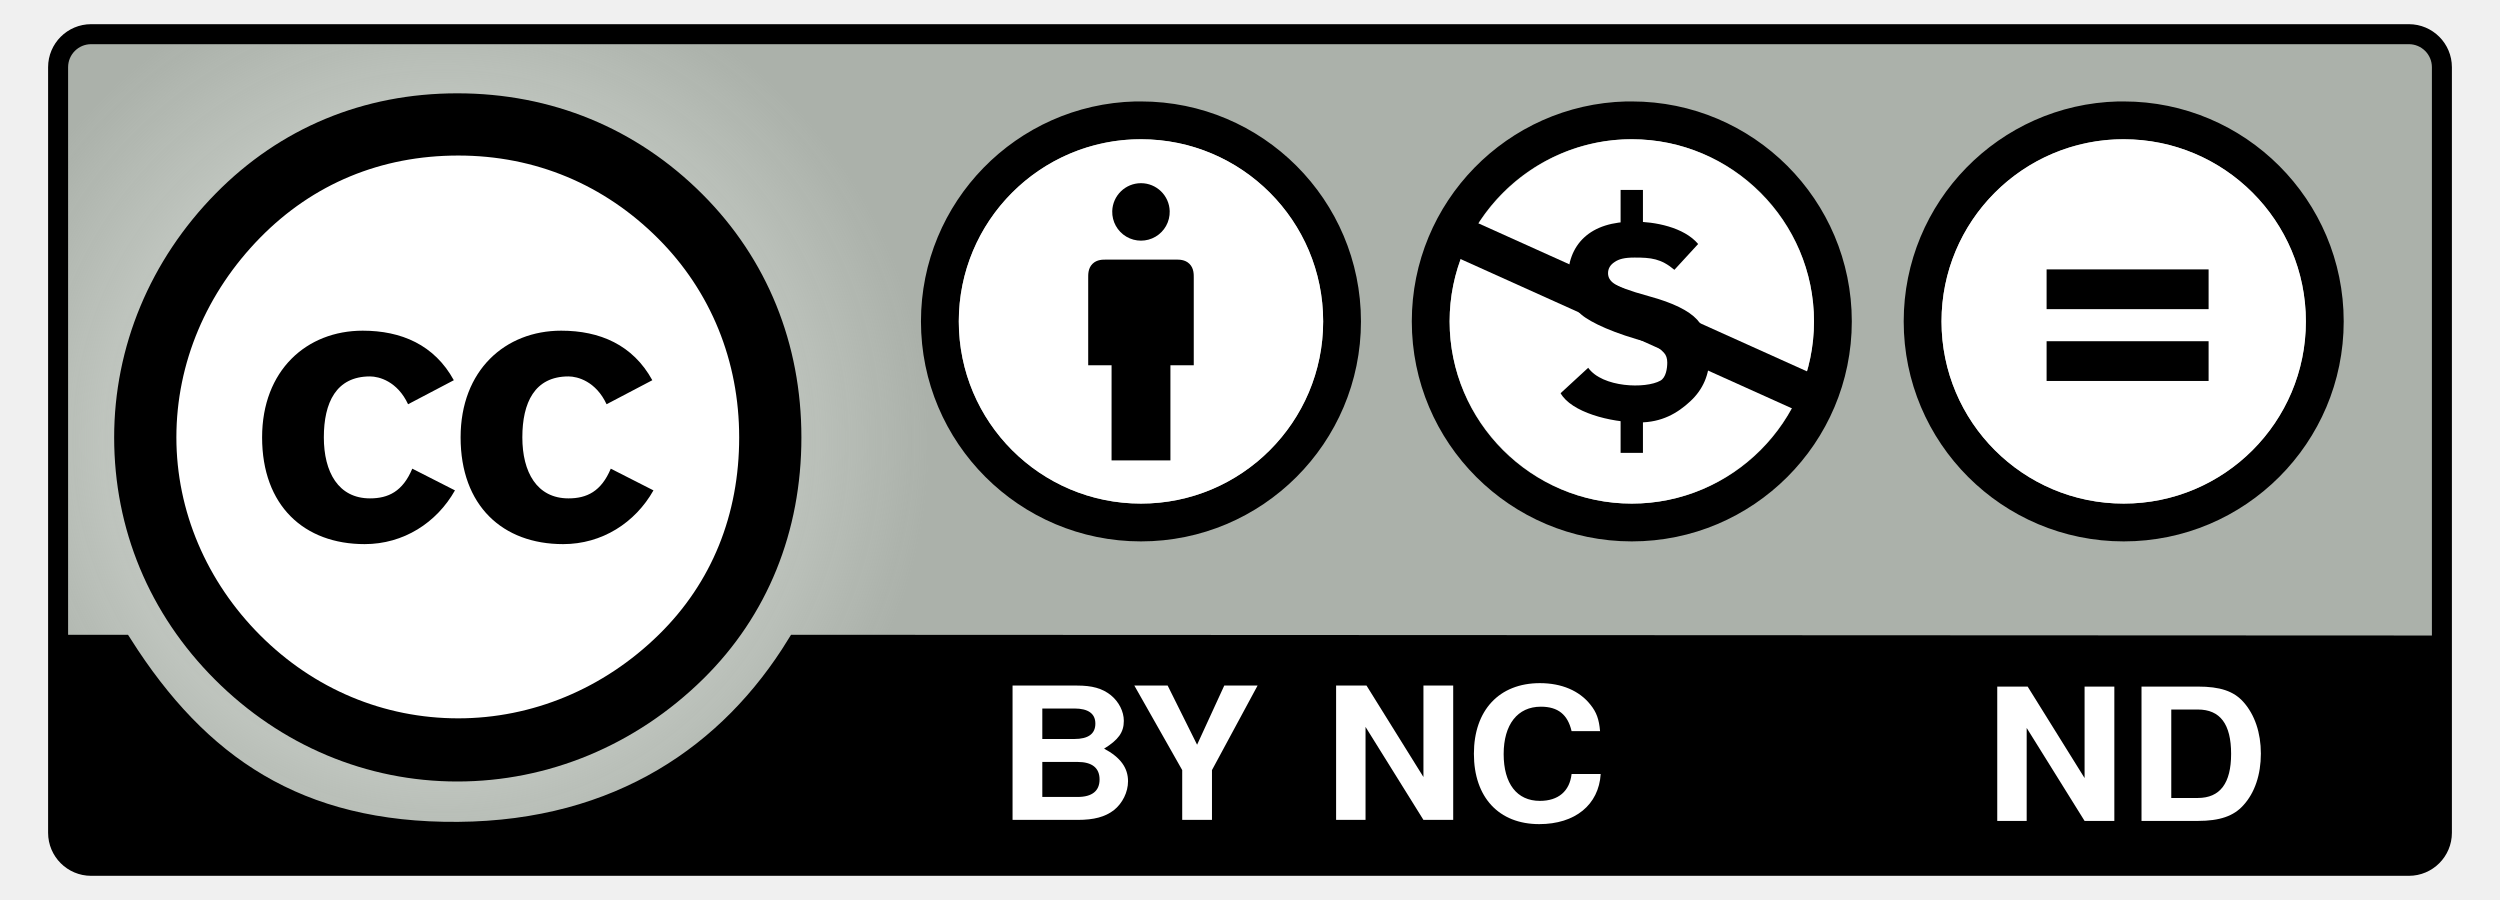
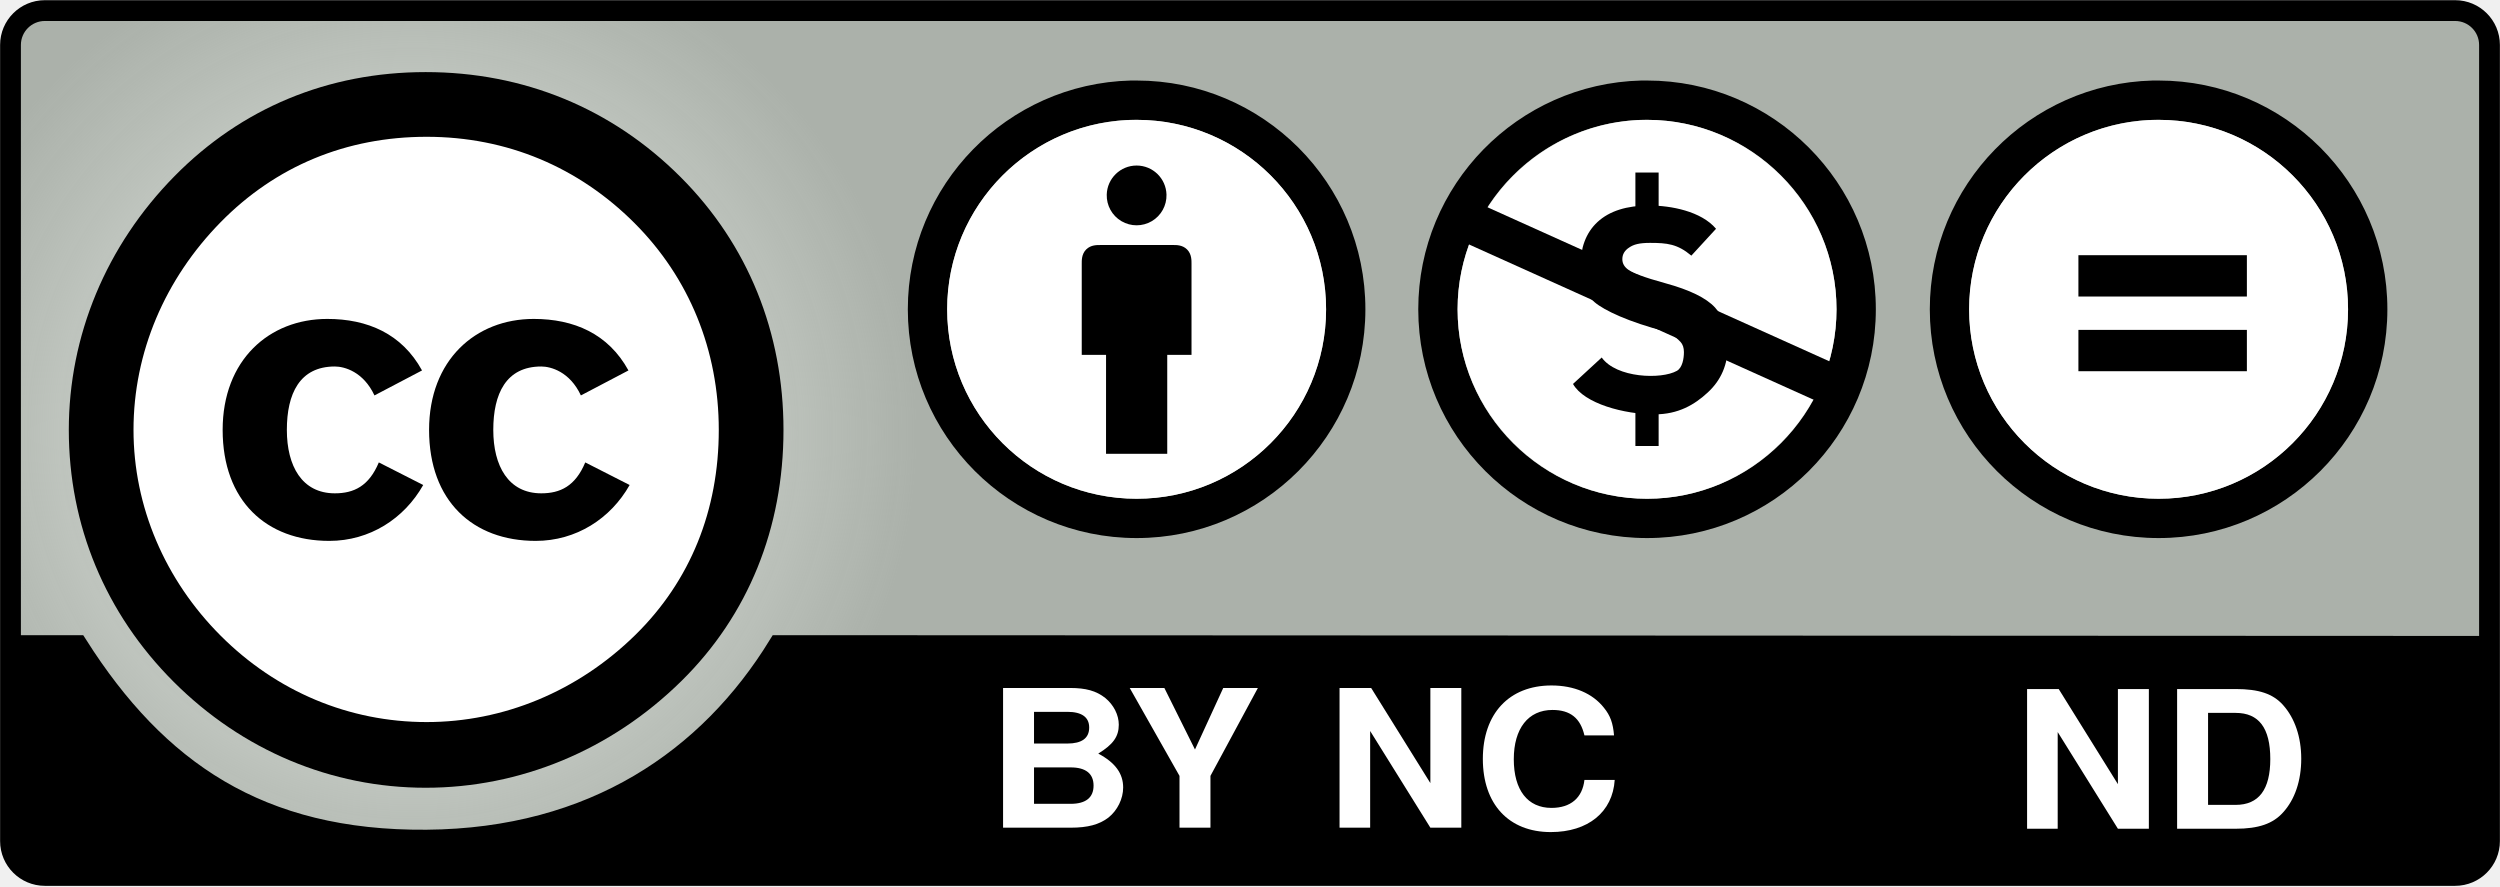
- <svg xmlns="http://www.w3.org/2000/svg" xml:space="preserve" style="fill-rule:evenodd;clip-rule:evenodd" viewBox="0 0 125 45">
+ <svg xmlns="http://www.w3.org/2000/svg" xml:space="preserve" style="fill-rule:evenodd;clip-rule:evenodd" viewBox="2.4 1.2 120.2 42.6">
  <g>
    <path d="M0 0h125v45H0z" style="fill:none" />
    <clipPath id="a">
      <path d="M0 0h125v45H0z" />
    </clipPath>
    <g clip-path="url(#a)">
      <path d="M119.097 191.111v38.28c0 .911-.74 1.651-1.652 1.651H1.558c-.911 0-1.651-.74-1.651-1.651v-38.28c0-.911.74-1.651 1.651-1.651h115.887c.912 0 1.652.74 1.652 1.651Z" style="fill:url(#b);stroke:#000;stroke-width:1px" transform="translate(2.998 -187.751)" />
      <path d="M.076 219.99h3.052c3.812 5.997 8.731 9.418 16.783 9.354s13.589-3.928 16.923-9.354l81.957.037-.01 9.369-1.856 1.502H1.935l-1.68-1.414z" style="fill-rule:nonzero;stroke:#000;stroke-width:1px" transform="translate(2.998 -187.751)" />
      <path d="M36 78.188c0 8.871-7.191 16.062-16.062 16.062S3.875 87.059 3.875 78.188s7.191-16.063 16.063-16.063S36 69.316 36 78.188" style="fill:#fff;fill-rule:nonzero" transform="translate(2.952 -56.317)" />
      <path d="M19.681 60.977c-4.713 0-8.861 1.744-12.067 4.996-3.3 3.347-5.091 7.684-5.091 12.208 0 4.573 1.744 8.815 5.044 12.114s7.589 5.091 12.114 5.091c4.524 0 8.908-1.791 12.302-5.137 3.205-3.158 4.902-7.353 4.902-12.067 0-4.667-1.697-8.908-4.95-12.161-3.299-3.3-7.541-5.044-12.255-5.044zm.047 3.111c3.865 0 7.306 1.461 9.993 4.148 2.639 2.639 4.053 6.128 4.053 9.945 0 3.865-1.367 7.259-4.006 9.852-2.781 2.733-6.364 4.195-10.04 4.195-3.723 0-7.212-1.461-9.899-4.148s-4.195-6.222-4.195-9.899c0-3.723 1.509-7.258 4.195-9.993 2.64-2.686 6.034-4.1 9.899-4.1" style="fill-rule:nonzero" transform="translate(3.185 -56.311)" />
      <path d="M19.506 75.322c-.972-1.772-2.63-2.477-4.555-2.477-2.801 0-5.031 1.981-5.031 5.335 0 3.412 2.097 5.337 5.127 5.337 1.944 0 3.602-1.068 4.516-2.687l-2.134-1.086c-.477 1.142-1.201 1.486-2.115 1.486-1.582 0-2.307-1.315-2.307-3.049s.611-3.049 2.307-3.049c.457 0 1.372.247 1.905 1.391z" style="fill-rule:nonzero" transform="translate(3.185 -56.311)" />
      <path d="M19.506 75.322c-.972-1.772-2.63-2.477-4.555-2.477-2.801 0-5.031 1.981-5.031 5.335 0 3.412 2.097 5.337 5.127 5.337 1.944 0 3.602-1.068 4.516-2.687l-2.134-1.086c-.477 1.142-1.201 1.486-2.115 1.486-1.582 0-2.307-1.315-2.307-3.049s.611-3.049 2.307-3.049c.457 0 1.372.247 1.905 1.391z" style="fill-rule:nonzero" transform="translate(13.11 -56.311)" />
      <text style="font-family:&quot;Helvetica-Bold&quot;,&quot;Helvetica&quot;;font-weight:700;font-size:9.545px;fill:#fff" transform="matrix(1.0351 0 0 .96606 49.819 40.995)">BY<tspan x="13.101px 15.758px" y="0px 0px"> N</tspan>C</text>
      <path d="M91.221 62.753c-5.941.15-10.721 5.022-10.721 10.999 0 6.072 4.928 10.999 11 10.999s11-4.928 11-10.999-4.928-10.999-11-10.999c-.095 0-.185-.002-.279 0m-.011 1.891c.098-.004.192 0 .29 0 5.029 0 9.11 4.08 9.11 9.108s-4.081 9.109-9.11 9.109-9.109-4.08-9.109-9.109c0-4.929 3.927-8.953 8.819-9.108" style="fill-rule:nonzero" transform="translate(14.685 -57.681)" />
      <path d="M30.01 31.878c0 14.671-11.893 26.564-26.564 26.564s-26.564-11.893-26.564-26.564S-11.225 5.314 3.446 5.314 30.01 17.207 30.01 31.878" style="fill:#fff;fill-rule:nonzero" transform="matrix(.34292 0 0 .3429 105.003 5.14)" />
      <path d="M87.645 71.151h8.1v1.987h-8.1zm0 3.591h8.1v1.987h-8.1z" style="fill-rule:nonzero" transform="translate(14.685 -57.681)" />
      <path d="M160.72 59.503c-5.94.15-10.72 5.022-10.72 10.999 0 6.072 4.928 10.999 11 10.999s11-4.928 11-10.999-4.928-10.999-11-10.999c-.095 0-.185-.002-.279 0zm-.011 1.891c.098-.003.192 0 .29 0 5.029 0 9.11 4.08 9.11 9.108s-4.081 9.109-9.11 9.109-9.109-4.08-9.109-9.109c0-4.929 3.927-8.953 8.819-9.108" style="fill-rule:nonzero" transform="translate(-103.952 -54.431)" />
      <path d="M30.01 31.878c0 14.671-11.893 26.564-26.564 26.564s-26.564-11.893-26.564-26.564S-11.225 5.314 3.446 5.314 30.01 17.207 30.01 31.878" style="fill:#fff;fill-rule:nonzero" transform="matrix(.34292 0 0 .3429 55.868 5.14)" />
      <path d="M58.485 10.558a1.437 1.437 0 1 1-2.873 0 1.437 1.437 0 0 1 2.873 0M55.578 23.019h2.943v-4.756h1.167v-4.372c-.001-.157.014-.47-.214-.697-.227-.227-.534-.214-.697-.213H55.32c-.162 0-.469-.014-.697.213-.227.228-.212.54-.213.697v4.372h1.169z" />
      <path d="M134.97 59.753c-5.94.15-10.72 5.022-10.72 10.999 0 6.072 4.928 10.999 11 10.999s11-4.928 11-10.999-4.928-10.999-11-10.999c-.095 0-.185-.002-.279 0zm-.011 1.891c.098-.004.192 0 .29 0 5.029 0 9.11 4.08 9.11 9.108s-4.081 9.109-9.11 9.109-9.109-4.08-9.109-9.109c0-4.929 3.926-8.953 8.819-9.108" style="fill-rule:nonzero" transform="translate(-53.66 -54.681)" />
      <path d="M144.36 70.752c0 4.997-4.112 9.109-9.109 9.109-4.998 0-9.11-4.112-9.11-9.109s4.112-9.109 9.11-9.109 9.109 4.112 9.109 9.109" style="fill:#fff;fill-rule:nonzero" transform="translate(-53.66 -54.681)" />
      <path d="M133.07 73.07c.708.991 2.871 1.062 3.613.642.272-.154.34-.6.34-.903q0-.311-.164-.489c-.115-.119-.409-.42-.749-.509-1.724-.445-2.918-1.001-3.386-1.404-.583-.504-.677-.833-.677-1.712 0-.878.253-1.614.823-2.142q.857-.79 2.487-.791c1.038 0 2.498.274 3.21 1.119l-1.187 1.291c-.669-.562-1.167-.613-1.987-.613-.516 0-.785.074-1.003.223q-.328.213-.328.56 0 .312.3.516c.201.143.724.356 1.769.641q1.757.48 2.386 1.166.62.684.619 1.824 0 1.37-.965 2.26c-.638.593-1.423 1.054-2.552 1.054-1.454 0-3.394-.513-3.929-1.462" style="fill-rule:nonzero" transform="translate(-53.66 -54.681)" />
      <path d="m144.65 73.539-.828 1.815-17.573-7.918.828-1.815 17.574 7.918zM134.69 64.178v2.353h1.117v-2.353zm0 11.032v2.116h1.117V75.21z" style="fill-rule:nonzero" transform="translate(-53.66 -54.681)" />
      <text style="font-family:&quot;Helvetica-Bold&quot;,&quot;Helvetica&quot;;font-weight:700;font-size:9.545px;fill:#fff" transform="matrix(1.0351 0 0 .96606 99.183 41.046)">ND</text>
    </g>
  </g>
  <defs>
    <radialGradient id="b" cx="0" cy="0" r="1" gradientTransform="matrix(24.2247 .15349 -.15345 24.2193 19.279 209.855)" gradientUnits="userSpaceOnUse">
      <stop offset="0" style="stop-color:#a3b0a1;stop-opacity:0" />
      <stop offset="1" style="stop-color:#abb1aa;stop-opacity:1" />
    </radialGradient>
  </defs>
</svg>
